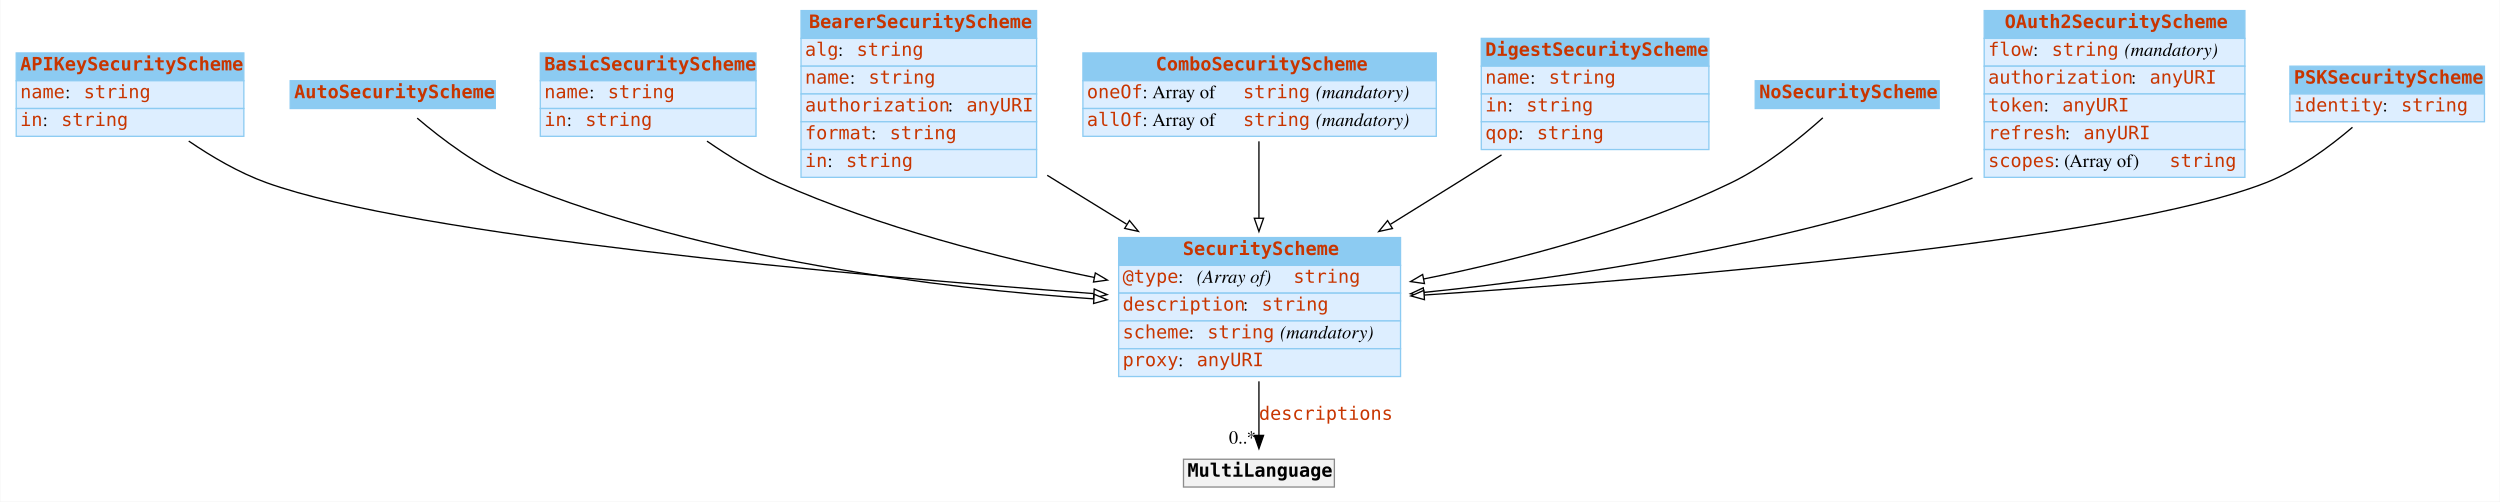
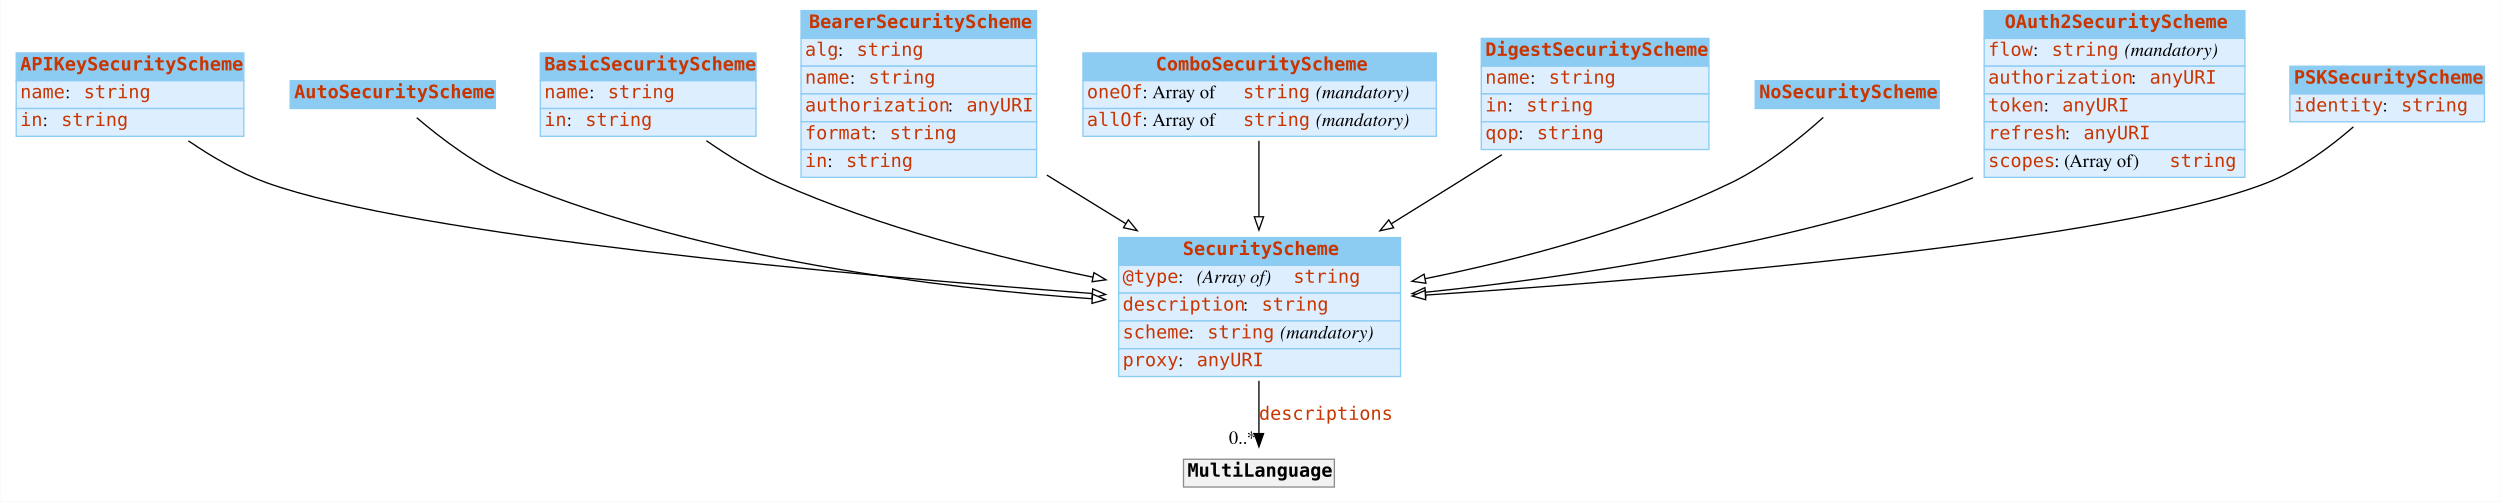
<svg xmlns="http://www.w3.org/2000/svg" width="1889pt" height="379pt" viewBox="0.00 0.00 1888.50 379.00">
  <g id="graph0" class="graph" transform="scale(1 1) rotate(0) translate(4 375)">
    <polygon fill="white" stroke="none" points="-4,4 -4,-375 1884.5,-375 1884.5,4 -4,4" />
    <g id="node1" class="node">
      <polygon fill="#8ccbf2" stroke="none" points="8,-314 8,-335 180,-335 180,-314 8,-314" />
      <polygon fill="none" stroke="#8ccbf2" points="8,-314 8,-335 180,-335 180,-314 8,-314" />
      <text text-anchor="start" x="11" y="-321.8" font-family="mono" font-weight="bold" font-size="14.00" fill="#c83500">APIKeySecurityScheme</text>
      <polygon fill="#ddeeff" stroke="none" points="8,-293 8,-314 180,-314 180,-293 8,-293" />
      <polygon fill="none" stroke="#8ccbf2" points="8,-293 8,-314 180,-314 180,-293 8,-293" />
      <text text-anchor="start" x="11" y="-300.8" font-family="mono" font-size="14.00" fill="#c83500">name</text>
      <text text-anchor="start" x="45" y="-300.8" font-family="Times,serif" font-size="14.00"> : </text>
      <text text-anchor="start" x="59" y="-300.8" font-family="mono" font-size="14.00" fill="#c83500">string</text>
      <polygon fill="#ddeeff" stroke="none" points="8,-272 8,-293 180,-293 180,-272 8,-272" />
      <polygon fill="none" stroke="#8ccbf2" points="8,-272 8,-293 180,-293 180,-272 8,-272" />
      <text text-anchor="start" x="11" y="-279.8" font-family="mono" font-size="14.00" fill="#c83500">in</text>
      <text text-anchor="start" x="28" y="-279.8" font-family="Times,serif" font-size="14.00"> : </text>
      <text text-anchor="start" x="42" y="-279.8" font-family="mono" font-size="14.00" fill="#c83500">string</text>
    </g>
    <g id="node10" class="node">
      <polygon fill="#8ccbf2" stroke="none" points="841,-174.5 841,-195.5 1054,-195.5 1054,-174.5 841,-174.5" />
      <polygon fill="none" stroke="#8ccbf2" points="841,-174.5 841,-195.5 1054,-195.5 1054,-174.5 841,-174.5" />
      <text text-anchor="start" x="889.5" y="-182.3" font-family="mono" font-weight="bold" font-size="14.00" fill="#c83500">SecurityScheme</text>
      <polygon fill="#ddeeff" stroke="none" points="841,-153.5 841,-174.5 1054,-174.5 1054,-153.5 841,-153.5" />
      <polygon fill="none" stroke="#8ccbf2" points="841,-153.5 841,-174.5 1054,-174.5 1054,-153.5 841,-153.5" />
      <text text-anchor="start" x="844" y="-161.3" font-family="mono" font-size="14.00" fill="#c83500">@type</text>
      <text text-anchor="start" x="886" y="-161.3" font-family="Times,serif" font-size="14.00"> : </text>
      <text text-anchor="start" x="900" y="-161.3" font-family="Times,serif" font-style="italic" font-size="14.00">(Array of) </text>
      <text text-anchor="start" x="973" y="-161.3" font-family="mono" font-size="14.00" fill="#c83500">string</text>
      <polygon fill="#ddeeff" stroke="none" points="841,-132.5 841,-153.5 1054,-153.5 1054,-132.5 841,-132.5" />
      <polygon fill="none" stroke="#8ccbf2" points="841,-132.5 841,-153.5 1054,-153.5 1054,-132.5 841,-132.5" />
      <text text-anchor="start" x="844" y="-140.3" font-family="mono" font-size="14.00" fill="#c83500">description</text>
      <text text-anchor="start" x="935" y="-140.3" font-family="Times,serif" font-size="14.00"> : </text>
      <text text-anchor="start" x="949" y="-140.3" font-family="mono" font-size="14.00" fill="#c83500">string</text>
      <polygon fill="#ddeeff" stroke="none" points="841,-111.5 841,-132.5 1054,-132.5 1054,-111.5 841,-111.5" />
      <polygon fill="none" stroke="#8ccbf2" points="841,-111.5 841,-132.5 1054,-132.5 1054,-111.5 841,-111.5" />
      <text text-anchor="start" x="844" y="-119.3" font-family="mono" font-size="14.00" fill="#c83500">scheme</text>
      <text text-anchor="start" x="894" y="-119.3" font-family="Times,serif" font-size="14.00"> : </text>
      <text text-anchor="start" x="908" y="-119.3" font-family="mono" font-size="14.00" fill="#c83500">string</text>
      <text text-anchor="start" x="958" y="-119.3" font-family="Times,serif" font-size="14.00"> </text>
      <text text-anchor="start" x="963" y="-119.3" font-family="Times,serif" font-style="italic" font-size="14.00">(mandatory)</text>
      <polygon fill="#ddeeff" stroke="none" points="841,-90.5 841,-111.5 1054,-111.5 1054,-90.5 841,-90.5" />
      <polygon fill="none" stroke="#8ccbf2" points="841,-90.5 841,-111.5 1054,-111.5 1054,-90.5 841,-90.5" />
      <text text-anchor="start" x="844" y="-98.3" font-family="mono" font-size="14.00" fill="#c83500">proxy</text>
      <text text-anchor="start" x="886" y="-98.3" font-family="Times,serif" font-size="14.00"> : </text>
      <text text-anchor="start" x="900" y="-98.3" font-family="mono" font-size="14.00" fill="#c83500">anyURI</text>
    </g>
    <g id="edge2" class="edge">
-       <path fill="none" stroke="black" d="M138.35,-268.41C155.73,-256.56 176.42,-244.42 197,-237 309.03,-196.58 639.42,-166.96 822.07,-153.16" />
-       <polygon fill="white" stroke="black" points="822.56,-156.63 832.27,-152.39 822.04,-149.65 822.56,-156.63" />
+       <path fill="none" stroke="black" d="M138.09,-268.58C155.53,-256.68 176.32,-244.46 197,-237 308.89,-196.63 638.55,-167.04 821.35,-153.21" />
+       <polygon fill="white" stroke="black" points="821.42,-156.72 831.13,-152.48 820.89,-149.74 821.42,-156.72" />
    </g>
    <g id="node2" class="node">
      <polygon fill="#8ccbf2" stroke="none" points="215,-293 215,-314 370,-314 370,-293 215,-293" />
      <polygon fill="none" stroke="#8ccbf2" points="215,-293 215,-314 370,-314 370,-293 215,-293" />
      <text text-anchor="start" x="218" y="-300.8" font-family="mono" font-weight="bold" font-size="14.00" fill="#c83500">AutoSecurityScheme</text>
    </g>
    <g id="edge3" class="edge">
-       <path fill="none" stroke="black" d="M310.99,-285.74C328.96,-270.42 357.39,-248.69 386,-237 528.51,-178.79 705.59,-157.17 822.23,-149.17" />
-       <polygon fill="white" stroke="black" points="822.52,-152.66 832.27,-148.5 822.06,-145.67 822.52,-152.66" />
+       <path fill="none" stroke="black" d="M310.64,-286.04C328.6,-270.7 357.2,-248.76 386,-237 528.05,-178.98 704.44,-157.31 821.09,-149.25" />
+       <polygon fill="white" stroke="black" points="821.28,-152.74 831.03,-148.59 820.82,-145.76 821.28,-152.74" />
    </g>
    <g id="node3" class="node">
      <polygon fill="#8ccbf2" stroke="none" points="404,-314 404,-335 567,-335 567,-314 404,-314" />
      <polygon fill="none" stroke="#8ccbf2" points="404,-314 404,-335 567,-335 567,-314 404,-314" />
      <text text-anchor="start" x="407" y="-321.8" font-family="mono" font-weight="bold" font-size="14.00" fill="#c83500">BasicSecurityScheme</text>
      <polygon fill="#ddeeff" stroke="none" points="404,-293 404,-314 567,-314 567,-293 404,-293" />
      <polygon fill="none" stroke="#8ccbf2" points="404,-293 404,-314 567,-314 567,-293 404,-293" />
      <text text-anchor="start" x="407" y="-300.8" font-family="mono" font-size="14.00" fill="#c83500">name</text>
      <text text-anchor="start" x="441" y="-300.8" font-family="Times,serif" font-size="14.00"> : </text>
      <text text-anchor="start" x="455" y="-300.8" font-family="mono" font-size="14.00" fill="#c83500">string</text>
      <polygon fill="#ddeeff" stroke="none" points="404,-272 404,-293 567,-293 567,-272 404,-272" />
      <polygon fill="none" stroke="#8ccbf2" points="404,-272 404,-293 567,-293 567,-272 404,-272" />
      <text text-anchor="start" x="407" y="-279.8" font-family="mono" font-size="14.00" fill="#c83500">in</text>
      <text text-anchor="start" x="424" y="-279.8" font-family="Times,serif" font-size="14.00"> : </text>
      <text text-anchor="start" x="438" y="-279.8" font-family="mono" font-size="14.00" fill="#c83500">string</text>
    </g>
    <g id="edge4" class="edge">
-       <path fill="none" stroke="black" d="M529.95,-268.36C546.28,-257.07 565.32,-245.32 584,-237 660.04,-203.16 750.77,-180.03 822.51,-165.37" />
-       <polygon fill="white" stroke="black" points="823.39,-168.76 832.5,-163.36 822,-161.9 823.39,-168.76" />
+       <path fill="none" stroke="black" d="M529.46,-268.7C545.89,-257.31 565.13,-245.4 584,-237 659.87,-203.23 750.37,-180.14 822.03,-165.47" />
+       <polygon fill="white" stroke="black" points="822.31,-168.98 831.42,-163.57 820.93,-162.12 822.31,-168.98" />
    </g>
    <g id="node4" class="node">
      <polygon fill="#8ccbf2" stroke="none" points="601,-346 601,-367 779,-367 779,-346 601,-346" />
      <polygon fill="none" stroke="#8ccbf2" points="601,-346 601,-367 779,-367 779,-346 601,-346" />
      <text text-anchor="start" x="607" y="-353.8" font-family="mono" font-weight="bold" font-size="14.00" fill="#c83500">BearerSecurityScheme</text>
      <polygon fill="#ddeeff" stroke="none" points="601,-325 601,-346 779,-346 779,-325 601,-325" />
      <polygon fill="none" stroke="#8ccbf2" points="601,-325 601,-346 779,-346 779,-325 601,-325" />
      <text text-anchor="start" x="604" y="-332.8" font-family="mono" font-size="14.00" fill="#c83500">alg</text>
      <text text-anchor="start" x="629" y="-332.8" font-family="Times,serif" font-size="14.00"> : </text>
      <text text-anchor="start" x="643" y="-332.8" font-family="mono" font-size="14.00" fill="#c83500">string</text>
      <polygon fill="#ddeeff" stroke="none" points="601,-304 601,-325 779,-325 779,-304 601,-304" />
      <polygon fill="none" stroke="#8ccbf2" points="601,-304 601,-325 779,-325 779,-304 601,-304" />
      <text text-anchor="start" x="604" y="-311.8" font-family="mono" font-size="14.00" fill="#c83500">name</text>
      <text text-anchor="start" x="638" y="-311.8" font-family="Times,serif" font-size="14.00"> : </text>
      <text text-anchor="start" x="652" y="-311.8" font-family="mono" font-size="14.00" fill="#c83500">string</text>
      <polygon fill="#ddeeff" stroke="none" points="601,-283 601,-304 779,-304 779,-283 601,-283" />
      <polygon fill="none" stroke="#8ccbf2" points="601,-283 601,-304 779,-304 779,-283 601,-283" />
      <text text-anchor="start" x="604" y="-290.8" font-family="mono" font-size="14.00" fill="#c83500">authorization</text>
      <text text-anchor="start" x="712" y="-290.8" font-family="Times,serif" font-size="14.00"> : </text>
      <text text-anchor="start" x="726" y="-290.8" font-family="mono" font-size="14.00" fill="#c83500">anyURI</text>
      <polygon fill="#ddeeff" stroke="none" points="601,-262 601,-283 779,-283 779,-262 601,-262" />
      <polygon fill="none" stroke="#8ccbf2" points="601,-262 601,-283 779,-283 779,-262 601,-262" />
      <text text-anchor="start" x="604" y="-269.8" font-family="mono" font-size="14.00" fill="#c83500">format</text>
      <text text-anchor="start" x="654" y="-269.8" font-family="Times,serif" font-size="14.00"> : </text>
      <text text-anchor="start" x="668" y="-269.8" font-family="mono" font-size="14.00" fill="#c83500">string</text>
      <polygon fill="#ddeeff" stroke="none" points="601,-241 601,-262 779,-262 779,-241 601,-241" />
      <polygon fill="none" stroke="#8ccbf2" points="601,-241 601,-262 779,-262 779,-241 601,-241" />
      <text text-anchor="start" x="604" y="-248.8" font-family="mono" font-size="14.00" fill="#c83500">in</text>
      <text text-anchor="start" x="621" y="-248.8" font-family="Times,serif" font-size="14.00"> : </text>
      <text text-anchor="start" x="635" y="-248.8" font-family="mono" font-size="14.00" fill="#c83500">string</text>
    </g>
    <g id="edge5" class="edge">
-       <path fill="none" stroke="black" d="M787.03,-242.55C790.05,-240.68 793.05,-238.82 796,-237 812.48,-226.82 830,-216.05 847.04,-205.59" />
-       <polygon fill="white" stroke="black" points="849.21,-208.37 855.91,-200.16 845.55,-202.4 849.21,-208.37" />
+       <path fill="none" stroke="black" d="M786.74,-242.72C789.87,-240.79 792.96,-238.88 796,-237 812.44,-226.85 829.91,-216.1 846.92,-205.67" />
+       <polygon fill="white" stroke="black" points="848.32,-208.91 855.02,-200.7 844.66,-202.95 848.32,-208.91" />
    </g>
    <g id="node5" class="node">
      <polygon fill="#8ccbf2" stroke="none" points="814,-314 814,-335 1081,-335 1081,-314 814,-314" />
      <polygon fill="none" stroke="#8ccbf2" points="814,-314 814,-335 1081,-335 1081,-314 814,-314" />
      <text text-anchor="start" x="869" y="-321.8" font-family="mono" font-weight="bold" font-size="14.00" fill="#c83500">ComboSecurityScheme</text>
      <polygon fill="#ddeeff" stroke="none" points="814,-293 814,-314 1081,-314 1081,-293 814,-293" />
      <polygon fill="none" stroke="#8ccbf2" points="814,-293 814,-314 1081,-314 1081,-293 814,-293" />
      <text text-anchor="start" x="817" y="-300.8" font-family="mono" font-size="14.00" fill="#c83500">oneOf</text>
      <text text-anchor="start" x="859" y="-300.8" font-family="Times,serif" font-size="14.00"> : Array of </text>
      <text text-anchor="start" x="935" y="-300.8" font-family="mono" font-size="14.00" fill="#c83500">string</text>
      <text text-anchor="start" x="985" y="-300.8" font-family="Times,serif" font-size="14.00"> </text>
      <text text-anchor="start" x="990" y="-300.8" font-family="Times,serif" font-style="italic" font-size="14.00">(mandatory)</text>
      <polygon fill="#ddeeff" stroke="none" points="814,-272 814,-293 1081,-293 1081,-272 814,-272" />
      <polygon fill="none" stroke="#8ccbf2" points="814,-272 814,-293 1081,-293 1081,-272 814,-272" />
      <text text-anchor="start" x="817" y="-279.8" font-family="mono" font-size="14.00" fill="#c83500">allOf</text>
      <text text-anchor="start" x="859" y="-279.8" font-family="Times,serif" font-size="14.00"> : Array of </text>
      <text text-anchor="start" x="935" y="-279.8" font-family="mono" font-size="14.00" fill="#c83500">string</text>
      <text text-anchor="start" x="985" y="-279.8" font-family="Times,serif" font-size="14.00"> </text>
      <text text-anchor="start" x="990" y="-279.8" font-family="Times,serif" font-style="italic" font-size="14.00">(mandatory)</text>
    </g>
    <g id="edge6" class="edge">
-       <path fill="none" stroke="black" d="M947,-268.22C947,-251.22 947,-230.19 947,-210.33" />
-       <polygon fill="white" stroke="black" points="950.5,-210.07 947,-200.07 943.5,-210.07 950.5,-210.07" />
+       <path fill="none" stroke="black" d="M947,-268.61C947,-251.79 947,-230.95 947,-211.18" />
+       <polygon fill="white" stroke="black" points="950.5,-211.21 947,-201.21 943.5,-211.21 950.5,-211.21" />
    </g>
    <g id="node6" class="node">
      <polygon fill="#8ccbf2" stroke="none" points="1115,-325 1115,-346 1287,-346 1287,-325 1115,-325" />
      <polygon fill="none" stroke="#8ccbf2" points="1115,-325 1115,-346 1287,-346 1287,-325 1115,-325" />
      <text text-anchor="start" x="1118" y="-332.8" font-family="mono" font-weight="bold" font-size="14.00" fill="#c83500">DigestSecurityScheme</text>
      <polygon fill="#ddeeff" stroke="none" points="1115,-304 1115,-325 1287,-325 1287,-304 1115,-304" />
      <polygon fill="none" stroke="#8ccbf2" points="1115,-304 1115,-325 1287,-325 1287,-304 1115,-304" />
      <text text-anchor="start" x="1118" y="-311.8" font-family="mono" font-size="14.00" fill="#c83500">name</text>
      <text text-anchor="start" x="1152" y="-311.8" font-family="Times,serif" font-size="14.00"> : </text>
      <text text-anchor="start" x="1166" y="-311.8" font-family="mono" font-size="14.00" fill="#c83500">string</text>
      <polygon fill="#ddeeff" stroke="none" points="1115,-283 1115,-304 1287,-304 1287,-283 1115,-283" />
      <polygon fill="none" stroke="#8ccbf2" points="1115,-283 1115,-304 1287,-304 1287,-283 1115,-283" />
      <text text-anchor="start" x="1118" y="-290.8" font-family="mono" font-size="14.00" fill="#c83500">in</text>
      <text text-anchor="start" x="1135" y="-290.8" font-family="Times,serif" font-size="14.00"> : </text>
      <text text-anchor="start" x="1149" y="-290.8" font-family="mono" font-size="14.00" fill="#c83500">string</text>
      <polygon fill="#ddeeff" stroke="none" points="1115,-262 1115,-283 1287,-283 1287,-262 1115,-262" />
      <polygon fill="none" stroke="#8ccbf2" points="1115,-262 1115,-283 1287,-283 1287,-262 1115,-262" />
      <text text-anchor="start" x="1118" y="-269.8" font-family="mono" font-size="14.00" fill="#c83500">qop</text>
      <text text-anchor="start" x="1143" y="-269.8" font-family="Times,serif" font-size="14.00"> : </text>
      <text text-anchor="start" x="1157" y="-269.8" font-family="mono" font-size="14.00" fill="#c83500">string</text>
    </g>
    <g id="edge7" class="edge">
-       <path fill="none" stroke="black" d="M1130.31,-257.97C1119.18,-250.92 1107.79,-243.75 1097,-237 1080.66,-226.77 1063.27,-215.98 1046.34,-205.51" />
-       <polygon fill="white" stroke="black" points="1047.89,-202.35 1037.54,-200.07 1044.21,-208.31 1047.89,-202.35" />
+       <path fill="none" stroke="black" d="M1130.59,-258.14C1119.37,-251.05 1107.88,-243.8 1097,-237 1080.85,-226.89 1063.68,-216.23 1046.94,-205.88" />
+       <polygon fill="white" stroke="black" points="1048.78,-202.9 1038.43,-200.62 1045.1,-208.86 1048.78,-202.9" />
    </g>
    <g id="node7" class="node">
      <polygon fill="#8ccbf2" stroke="none" points="1322,-293 1322,-314 1461,-314 1461,-293 1322,-293" />
      <polygon fill="none" stroke="#8ccbf2" points="1322,-293 1322,-314 1461,-314 1461,-293 1322,-293" />
      <text text-anchor="start" x="1325" y="-300.8" font-family="mono" font-weight="bold" font-size="14.00" fill="#c83500">NoSecurityScheme</text>
    </g>
    <g id="edge8" class="edge">
-       <path fill="none" stroke="black" d="M1373.08,-285.98C1356.42,-271.03 1330.27,-249.73 1304,-237 1230.67,-201.47 1142.03,-178.4 1071.41,-164.19" />
-       <polygon fill="white" stroke="black" points="1072.06,-160.75 1061.57,-162.24 1070.7,-167.62 1072.06,-160.75" />
+       <path fill="none" stroke="black" d="M1373.41,-286.27C1356.76,-271.31 1330.44,-249.82 1304,-237 1230.99,-201.62 1142.78,-178.6 1072.32,-164.37" />
+       <polygon fill="white" stroke="black" points="1073.14,-160.97 1062.65,-162.46 1071.78,-167.83 1073.14,-160.97" />
    </g>
    <g id="node8" class="node">
      <polygon fill="#8ccbf2" stroke="none" points="1495,-346 1495,-367 1692,-367 1692,-346 1495,-346" />
      <polygon fill="none" stroke="#8ccbf2" points="1495,-346 1495,-367 1692,-367 1692,-346 1495,-346" />
      <text text-anchor="start" x="1510.5" y="-353.8" font-family="mono" font-weight="bold" font-size="14.00" fill="#c83500">OAuth2SecurityScheme</text>
      <polygon fill="#ddeeff" stroke="none" points="1495,-325 1495,-346 1692,-346 1692,-325 1495,-325" />
      <polygon fill="none" stroke="#8ccbf2" points="1495,-325 1495,-346 1692,-346 1692,-325 1495,-325" />
      <text text-anchor="start" x="1498" y="-332.8" font-family="mono" font-size="14.00" fill="#c83500">flow</text>
      <text text-anchor="start" x="1532" y="-332.8" font-family="Times,serif" font-size="14.00"> : </text>
      <text text-anchor="start" x="1546" y="-332.8" font-family="mono" font-size="14.00" fill="#c83500">string</text>
      <text text-anchor="start" x="1596" y="-332.8" font-family="Times,serif" font-size="14.00"> </text>
      <text text-anchor="start" x="1601" y="-332.8" font-family="Times,serif" font-style="italic" font-size="14.00">(mandatory)</text>
      <polygon fill="#ddeeff" stroke="none" points="1495,-304 1495,-325 1692,-325 1692,-304 1495,-304" />
      <polygon fill="none" stroke="#8ccbf2" points="1495,-304 1495,-325 1692,-325 1692,-304 1495,-304" />
      <text text-anchor="start" x="1498" y="-311.8" font-family="mono" font-size="14.00" fill="#c83500">authorization</text>
      <text text-anchor="start" x="1606" y="-311.8" font-family="Times,serif" font-size="14.00"> : </text>
      <text text-anchor="start" x="1620" y="-311.8" font-family="mono" font-size="14.00" fill="#c83500">anyURI</text>
      <polygon fill="#ddeeff" stroke="none" points="1495,-283 1495,-304 1692,-304 1692,-283 1495,-283" />
      <polygon fill="none" stroke="#8ccbf2" points="1495,-283 1495,-304 1692,-304 1692,-283 1495,-283" />
      <text text-anchor="start" x="1498" y="-290.8" font-family="mono" font-size="14.00" fill="#c83500">token</text>
      <text text-anchor="start" x="1540" y="-290.8" font-family="Times,serif" font-size="14.00"> : </text>
      <text text-anchor="start" x="1554" y="-290.8" font-family="mono" font-size="14.00" fill="#c83500">anyURI</text>
      <polygon fill="#ddeeff" stroke="none" points="1495,-262 1495,-283 1692,-283 1692,-262 1495,-262" />
      <polygon fill="none" stroke="#8ccbf2" points="1495,-262 1495,-283 1692,-283 1692,-262 1495,-262" />
      <text text-anchor="start" x="1498" y="-269.8" font-family="mono" font-size="14.00" fill="#c83500">refresh</text>
      <text text-anchor="start" x="1556" y="-269.8" font-family="Times,serif" font-size="14.00"> : </text>
      <text text-anchor="start" x="1570" y="-269.8" font-family="mono" font-size="14.00" fill="#c83500">anyURI</text>
      <polygon fill="#ddeeff" stroke="none" points="1495,-241 1495,-262 1692,-262 1692,-241 1495,-241" />
      <polygon fill="none" stroke="#8ccbf2" points="1495,-241 1495,-262 1692,-262 1692,-241 1495,-241" />
      <text text-anchor="start" x="1498" y="-248.8" font-family="mono" font-size="14.00" fill="#c83500">scopes</text>
      <text text-anchor="start" x="1548" y="-248.8" font-family="Times,serif" font-size="14.00"> : (Array of) </text>
      <text text-anchor="start" x="1635" y="-248.8" font-family="mono" font-size="14.00" fill="#c83500">string</text>
    </g>
    <g id="edge9" class="edge">
-       <path fill="none" stroke="black" d="M1486.19,-240.51C1483.12,-239.27 1480.05,-238.1 1477,-237 1343.18,-188.9 1181.07,-165.3 1071.66,-154.06" />
-       <polygon fill="white" stroke="black" points="1071.87,-150.57 1061.57,-153.05 1071.17,-157.53 1071.87,-150.57" />
+       <path fill="none" stroke="black" d="M1486.52,-240.65C1483.34,-239.36 1480.16,-238.14 1477,-237 1343.61,-189.06 1182.12,-165.45 1072.72,-154.17" />
+       <polygon fill="white" stroke="black" points="1073.11,-150.7 1062.81,-153.17 1072.41,-157.66 1073.11,-150.7" />
    </g>
    <g id="node9" class="node">
      <polygon fill="#8ccbf2" stroke="none" points="1726,-304 1726,-325 1873,-325 1873,-304 1726,-304" />
      <polygon fill="none" stroke="#8ccbf2" points="1726,-304 1726,-325 1873,-325 1873,-304 1726,-304" />
      <text text-anchor="start" x="1729" y="-311.8" font-family="mono" font-weight="bold" font-size="14.00" fill="#c83500">PSKSecurityScheme</text>
      <polygon fill="#ddeeff" stroke="none" points="1726,-283 1726,-304 1873,-304 1873,-283 1726,-283" />
      <polygon fill="none" stroke="#8ccbf2" points="1726,-283 1726,-304 1873,-304 1873,-283 1726,-283" />
      <text text-anchor="start" x="1729" y="-290.8" font-family="mono" font-size="14.00" fill="#c83500">identity</text>
      <text text-anchor="start" x="1796" y="-290.8" font-family="Times,serif" font-size="14.00"> : </text>
      <text text-anchor="start" x="1810" y="-290.8" font-family="mono" font-size="14.00" fill="#c83500">string</text>
    </g>
    <g id="edge10" class="edge">
-       <path fill="none" stroke="black" d="M1773.28,-278.83C1756.13,-264.19 1732.34,-246.56 1708,-237 1595.1,-192.66 1257.19,-164.57 1071.91,-152.06" />
-       <polygon fill="white" stroke="black" points="1072.06,-148.57 1061.84,-151.39 1071.59,-155.55 1072.06,-148.57" />
+       <path fill="none" stroke="black" d="M1773.99,-279.15C1757.02,-264.45 1733.32,-246.62 1709,-237 1596.2,-192.37 1258.44,-164.43 1072.74,-152.02" />
+       <polygon fill="white" stroke="black" points="1073,-148.53 1062.79,-151.36 1072.54,-155.52 1073,-148.53" />
    </g>
    <g id="node11" class="node">
      <polygon fill="#f2f2f2" stroke="none" points="890,-7 890,-28 1004,-28 1004,-7 890,-7" />
      <polygon fill="none" stroke="#8c8c8c" points="890,-7 890,-28 1004,-28 1004,-7 890,-7" />
      <text text-anchor="start" x="893" y="-14.8" font-family="mono" font-weight="bold" font-size="14.00">MultiLanguage</text>
    </g>
    <g id="edge1" class="edge">
-       <path fill="none" stroke="black" d="M947,-86.89C947,-72.77 947,-58.22 947,-46.23" />
-       <polygon fill="black" stroke="black" points="950.5,-46.03 947,-36.03 943.5,-46.03 950.5,-46.03" />
+       <path fill="none" stroke="black" d="M947,-87.25C947,-73.43 947,-59.17 947,-47.28" />
+       <polygon fill="black" stroke="black" points="950.5,-47.38 947,-37.38 943.5,-47.38 950.5,-47.38" />
      <text text-anchor="start" x="947" y="-57.8" font-family="mono" font-size="14.00" fill="#c83500">descriptions</text>
-       <text text-anchor="middle" x="934.5" y="-39.83" font-family="Times,serif" font-size="14.00">0..*</text>
+       <text text-anchor="middle" x="934.5" y="-39.66" font-family="Times,serif" font-size="14.00">0..*</text>
    </g>
  </g>
</svg>
